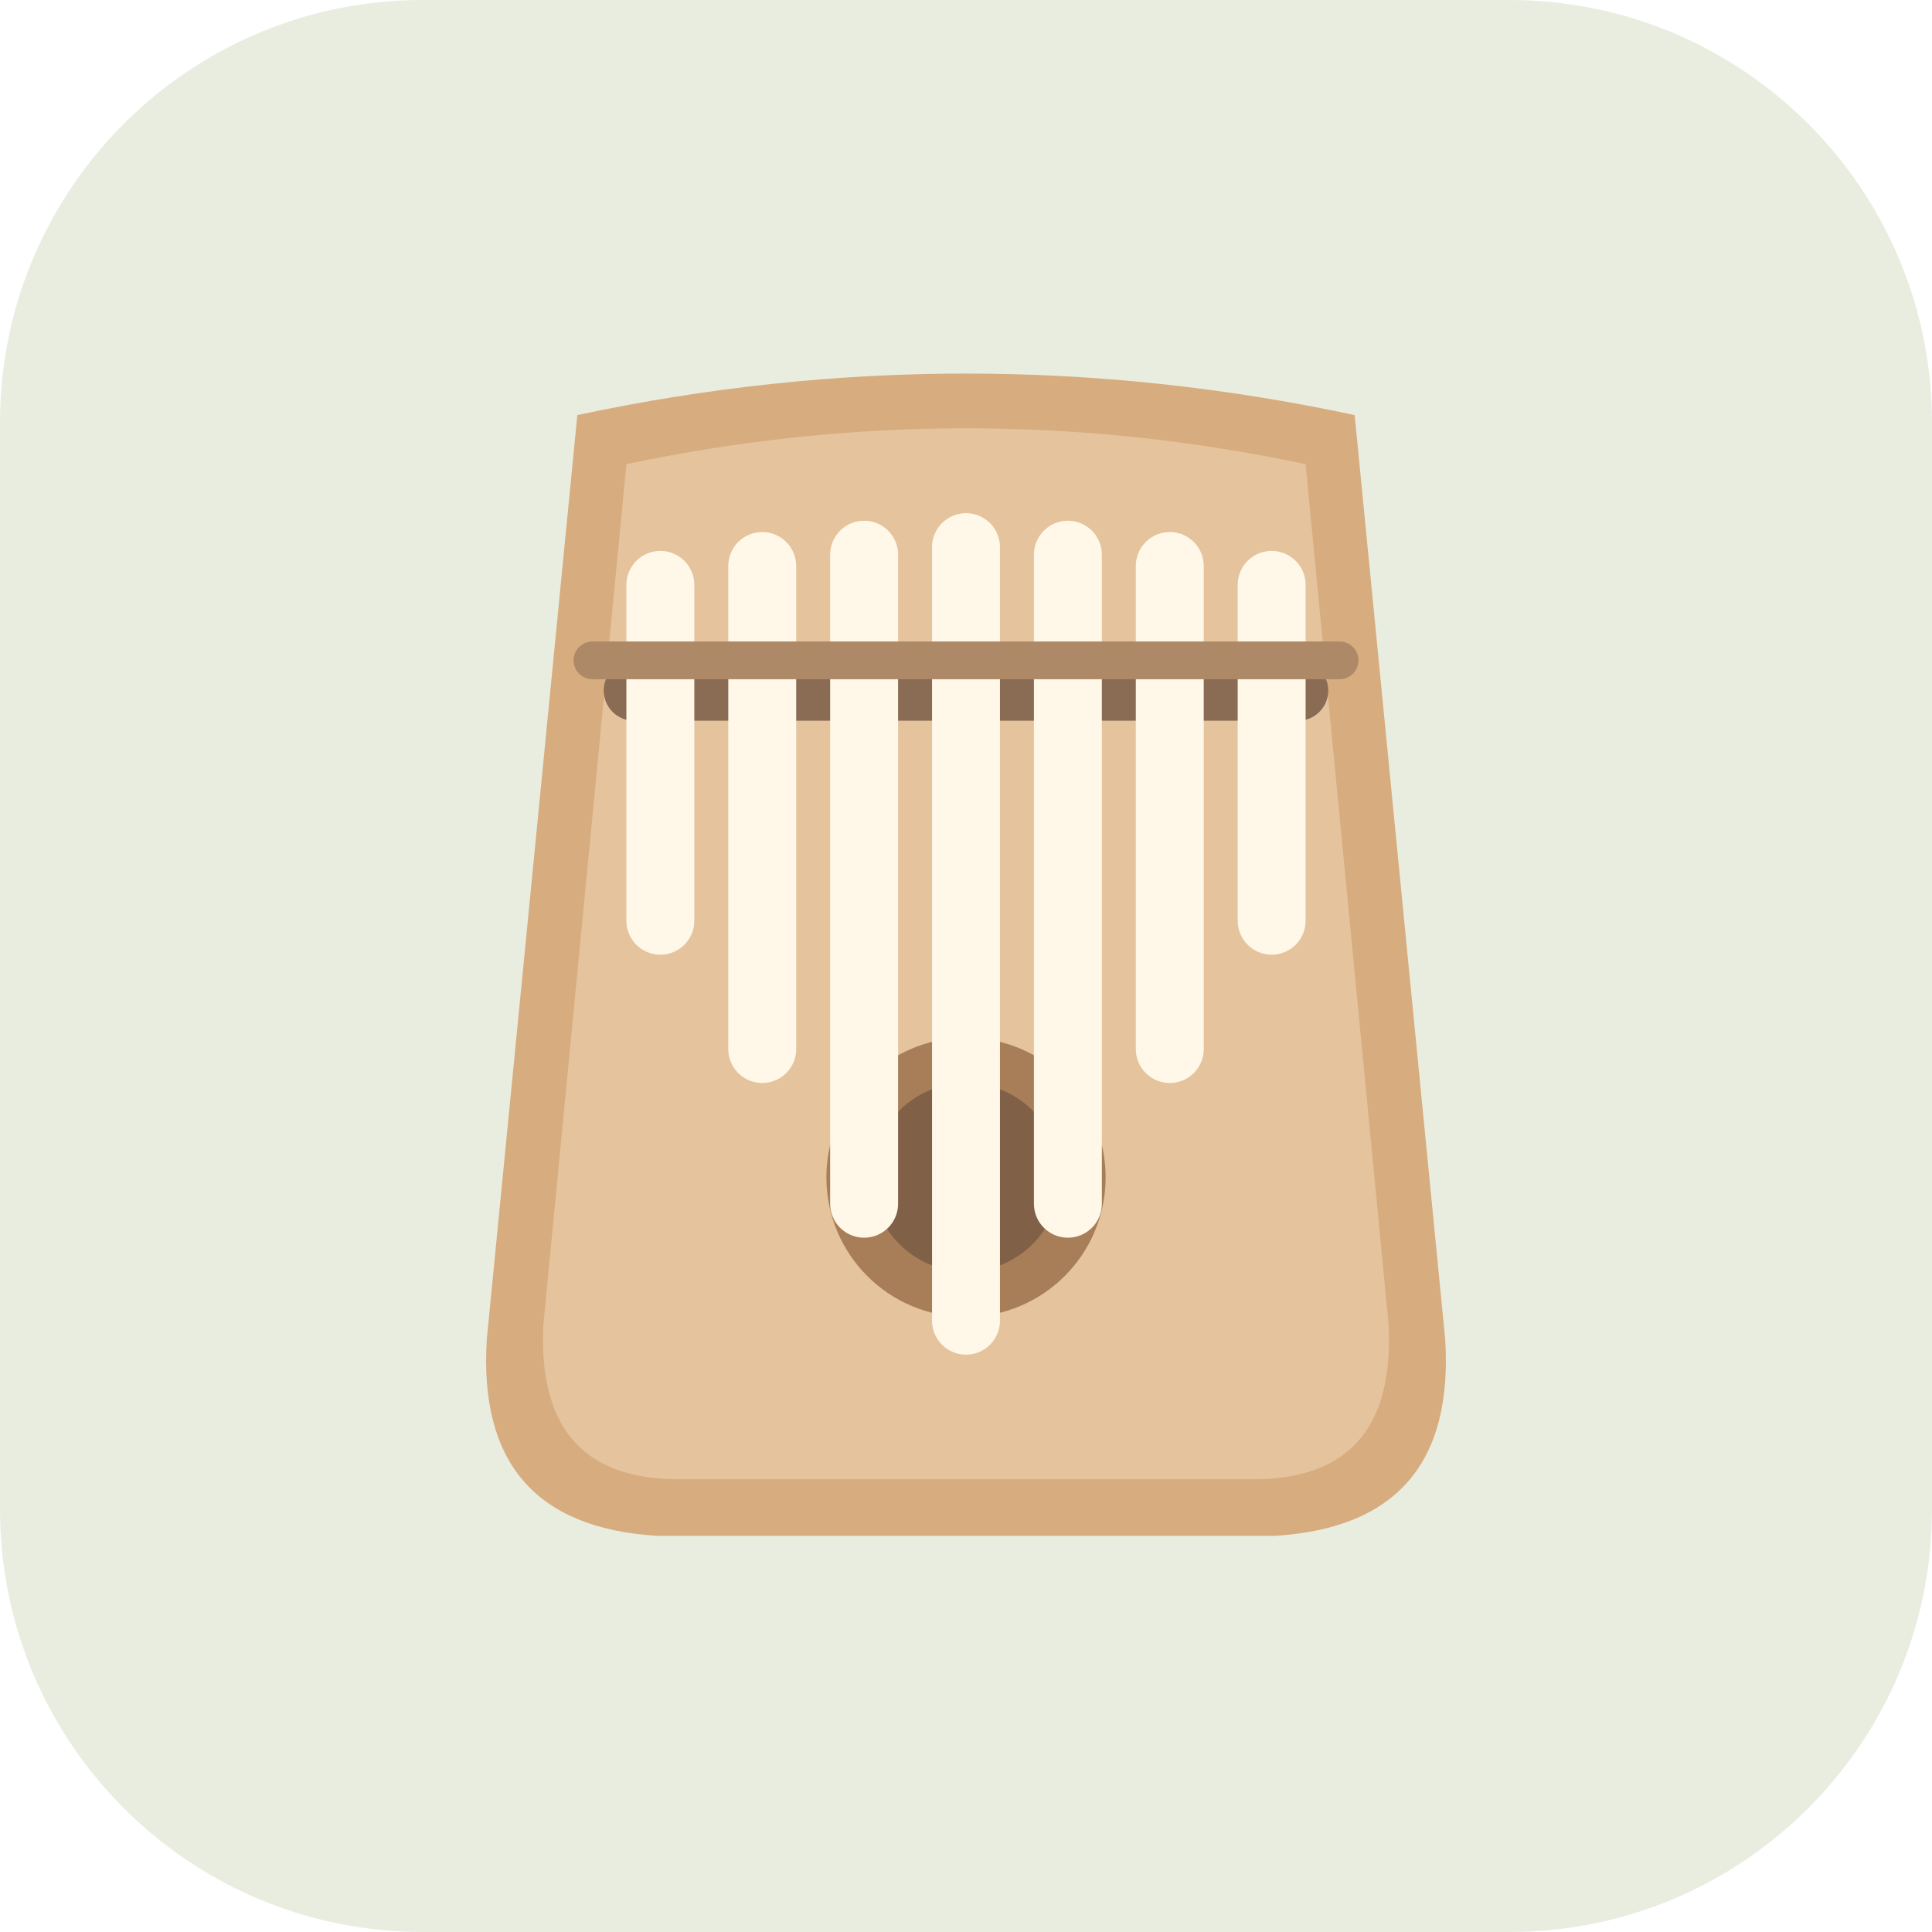
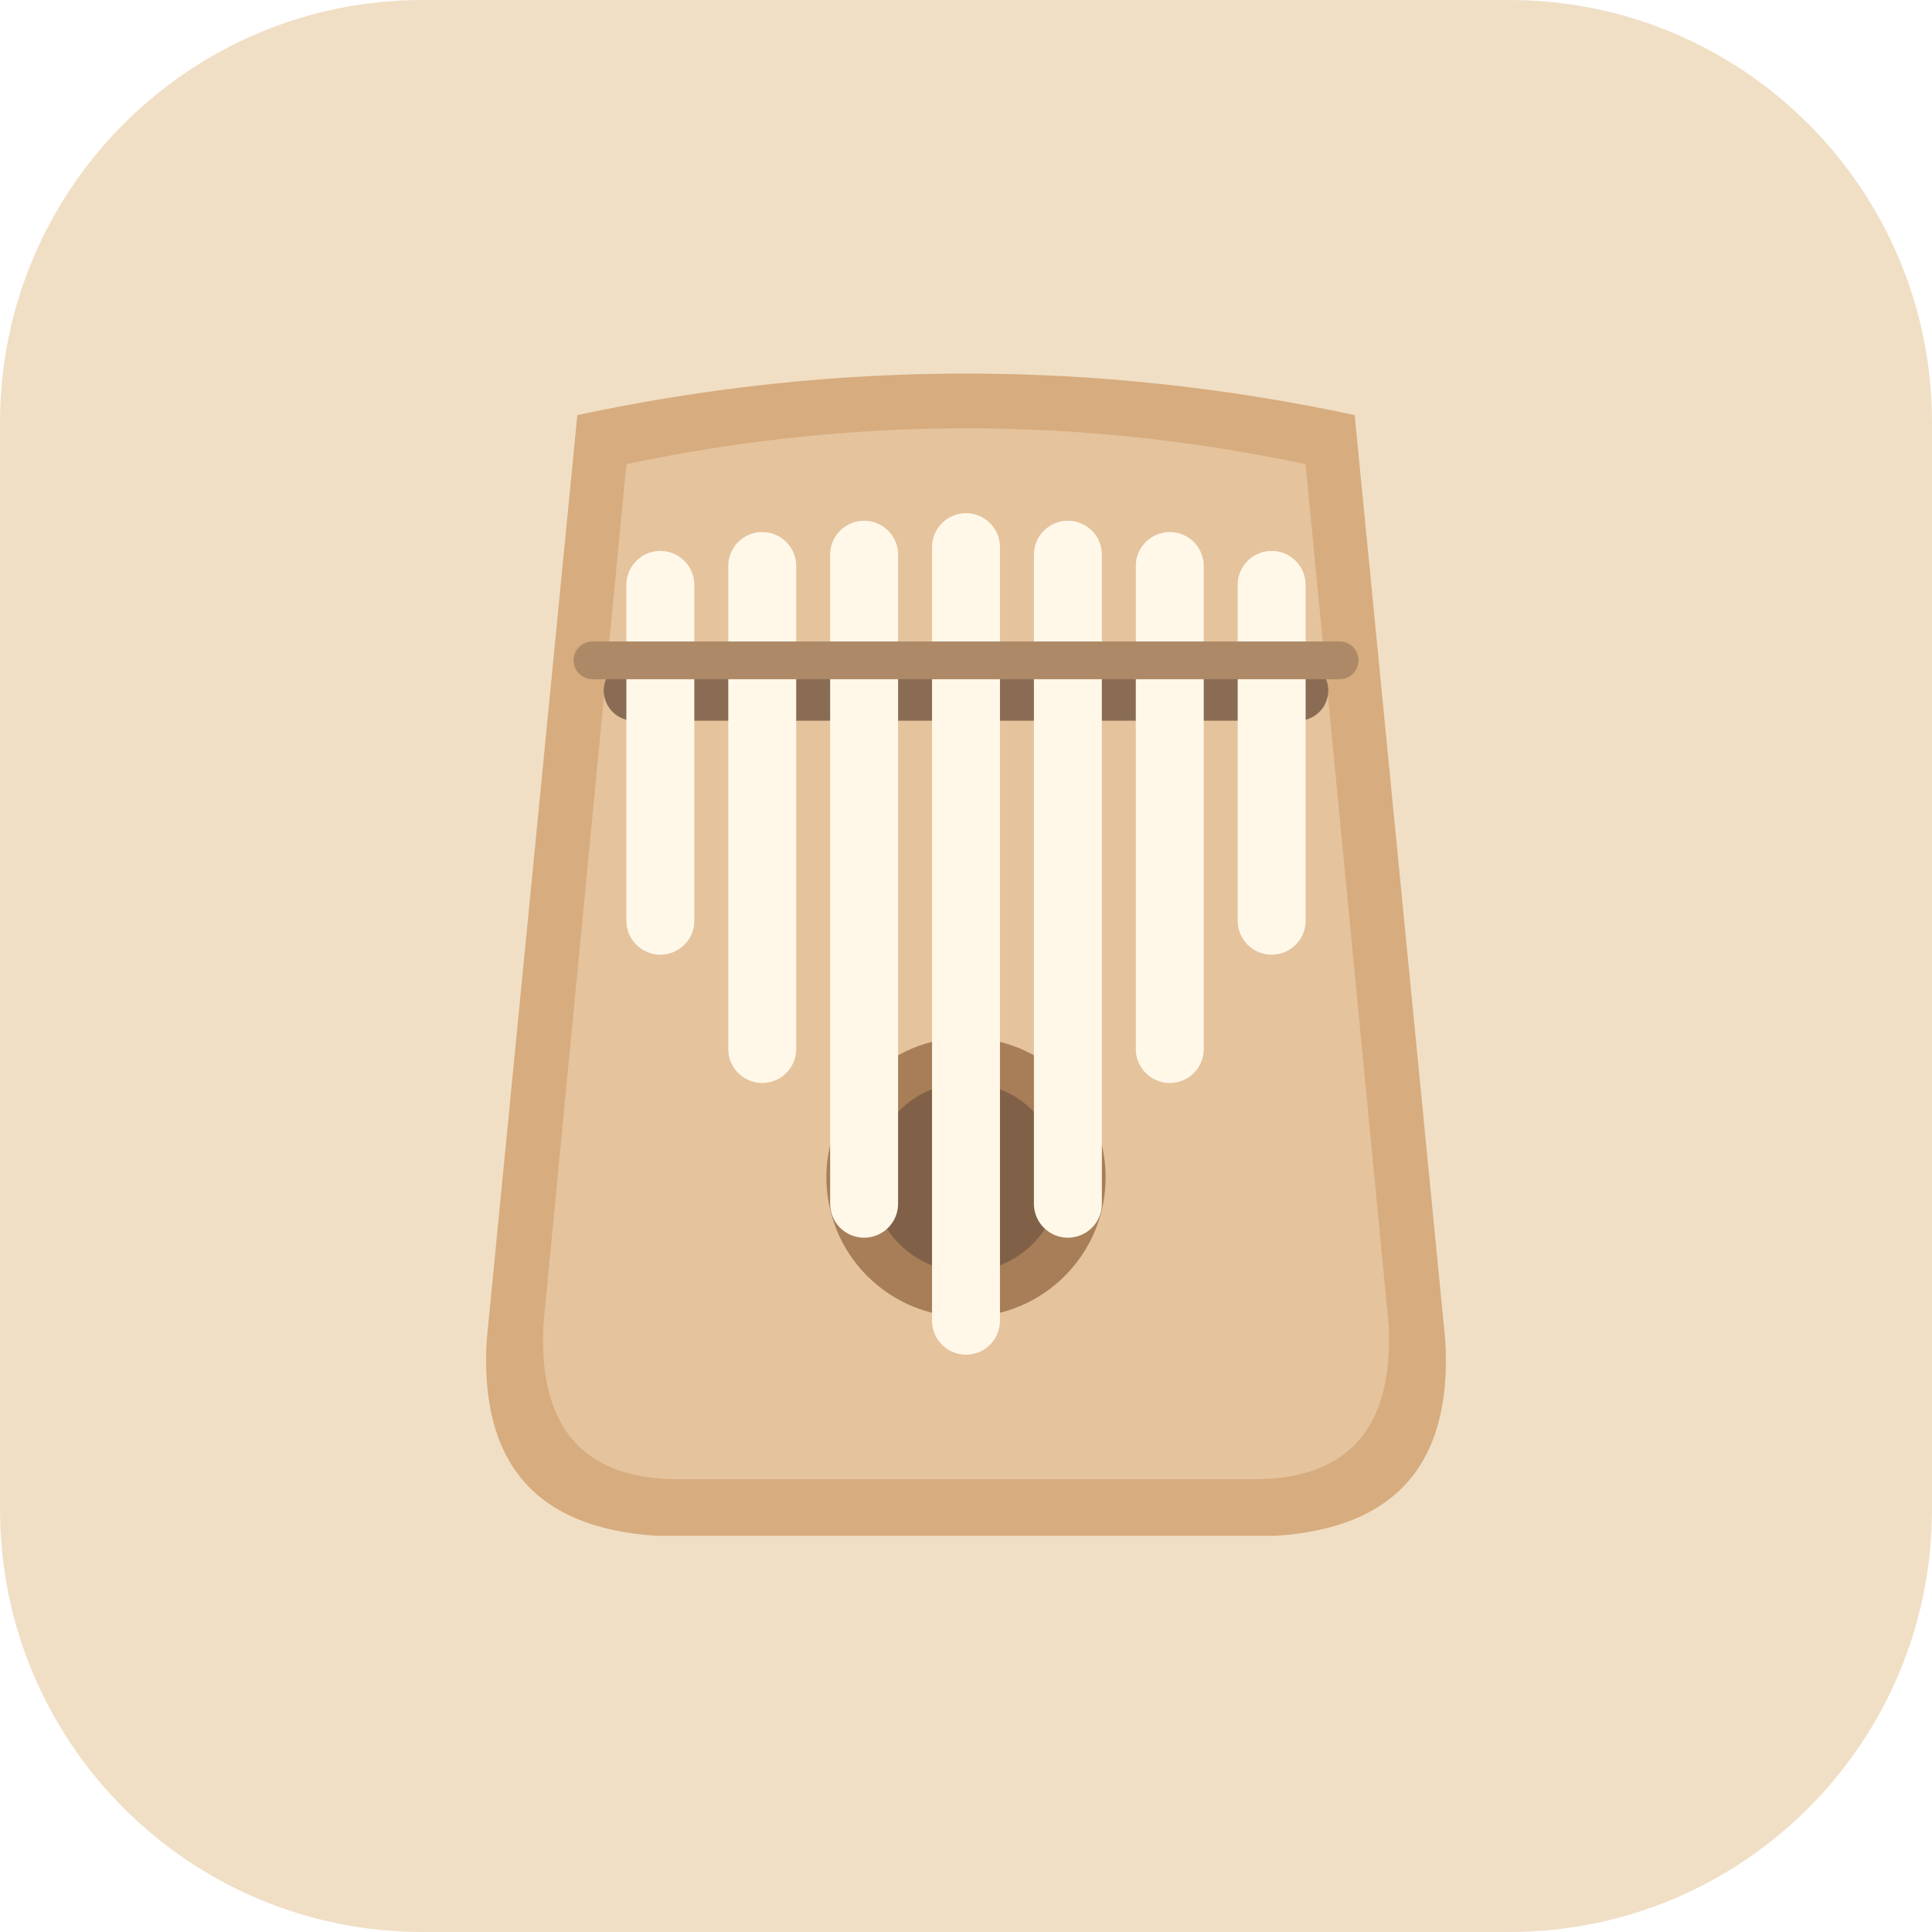
<svg xmlns="http://www.w3.org/2000/svg" viewBox="0 0 512 512">
-   <rect width="512" height="512" rx="112" fill="#e9eddf" />
+   <rect width="512" height="512" rx="112" fill="#f0dfc5" />
  <path d="M153 110Q256 88 359 110L383 355Q386 404 338 407H174Q126 404 129 355Z" fill="#d7ac7e" />
  <path d="M166 123Q256 104 346 123L368 351Q370 391 334 392H178Q142 391 144 351Z" fill="#e5c39d" />
  <circle cx="256" cy="312" r="37" fill="#a77e57" />
  <circle cx="256" cy="312" r="25" fill="#806147" />
  <path d="M168 183H344" stroke="#896c53" stroke-width="16" stroke-linecap="round" />
  <g stroke="#fff8e9" stroke-width="18" stroke-linecap="round">
    <path d="M175 155V244M202 150V278M229 147V319M256 145V350M283 147V319M310 150V278M337 155V244" />
  </g>
  <path d="M157 175H355" stroke="#ad8967" stroke-width="10" stroke-linecap="round" />
</svg>
